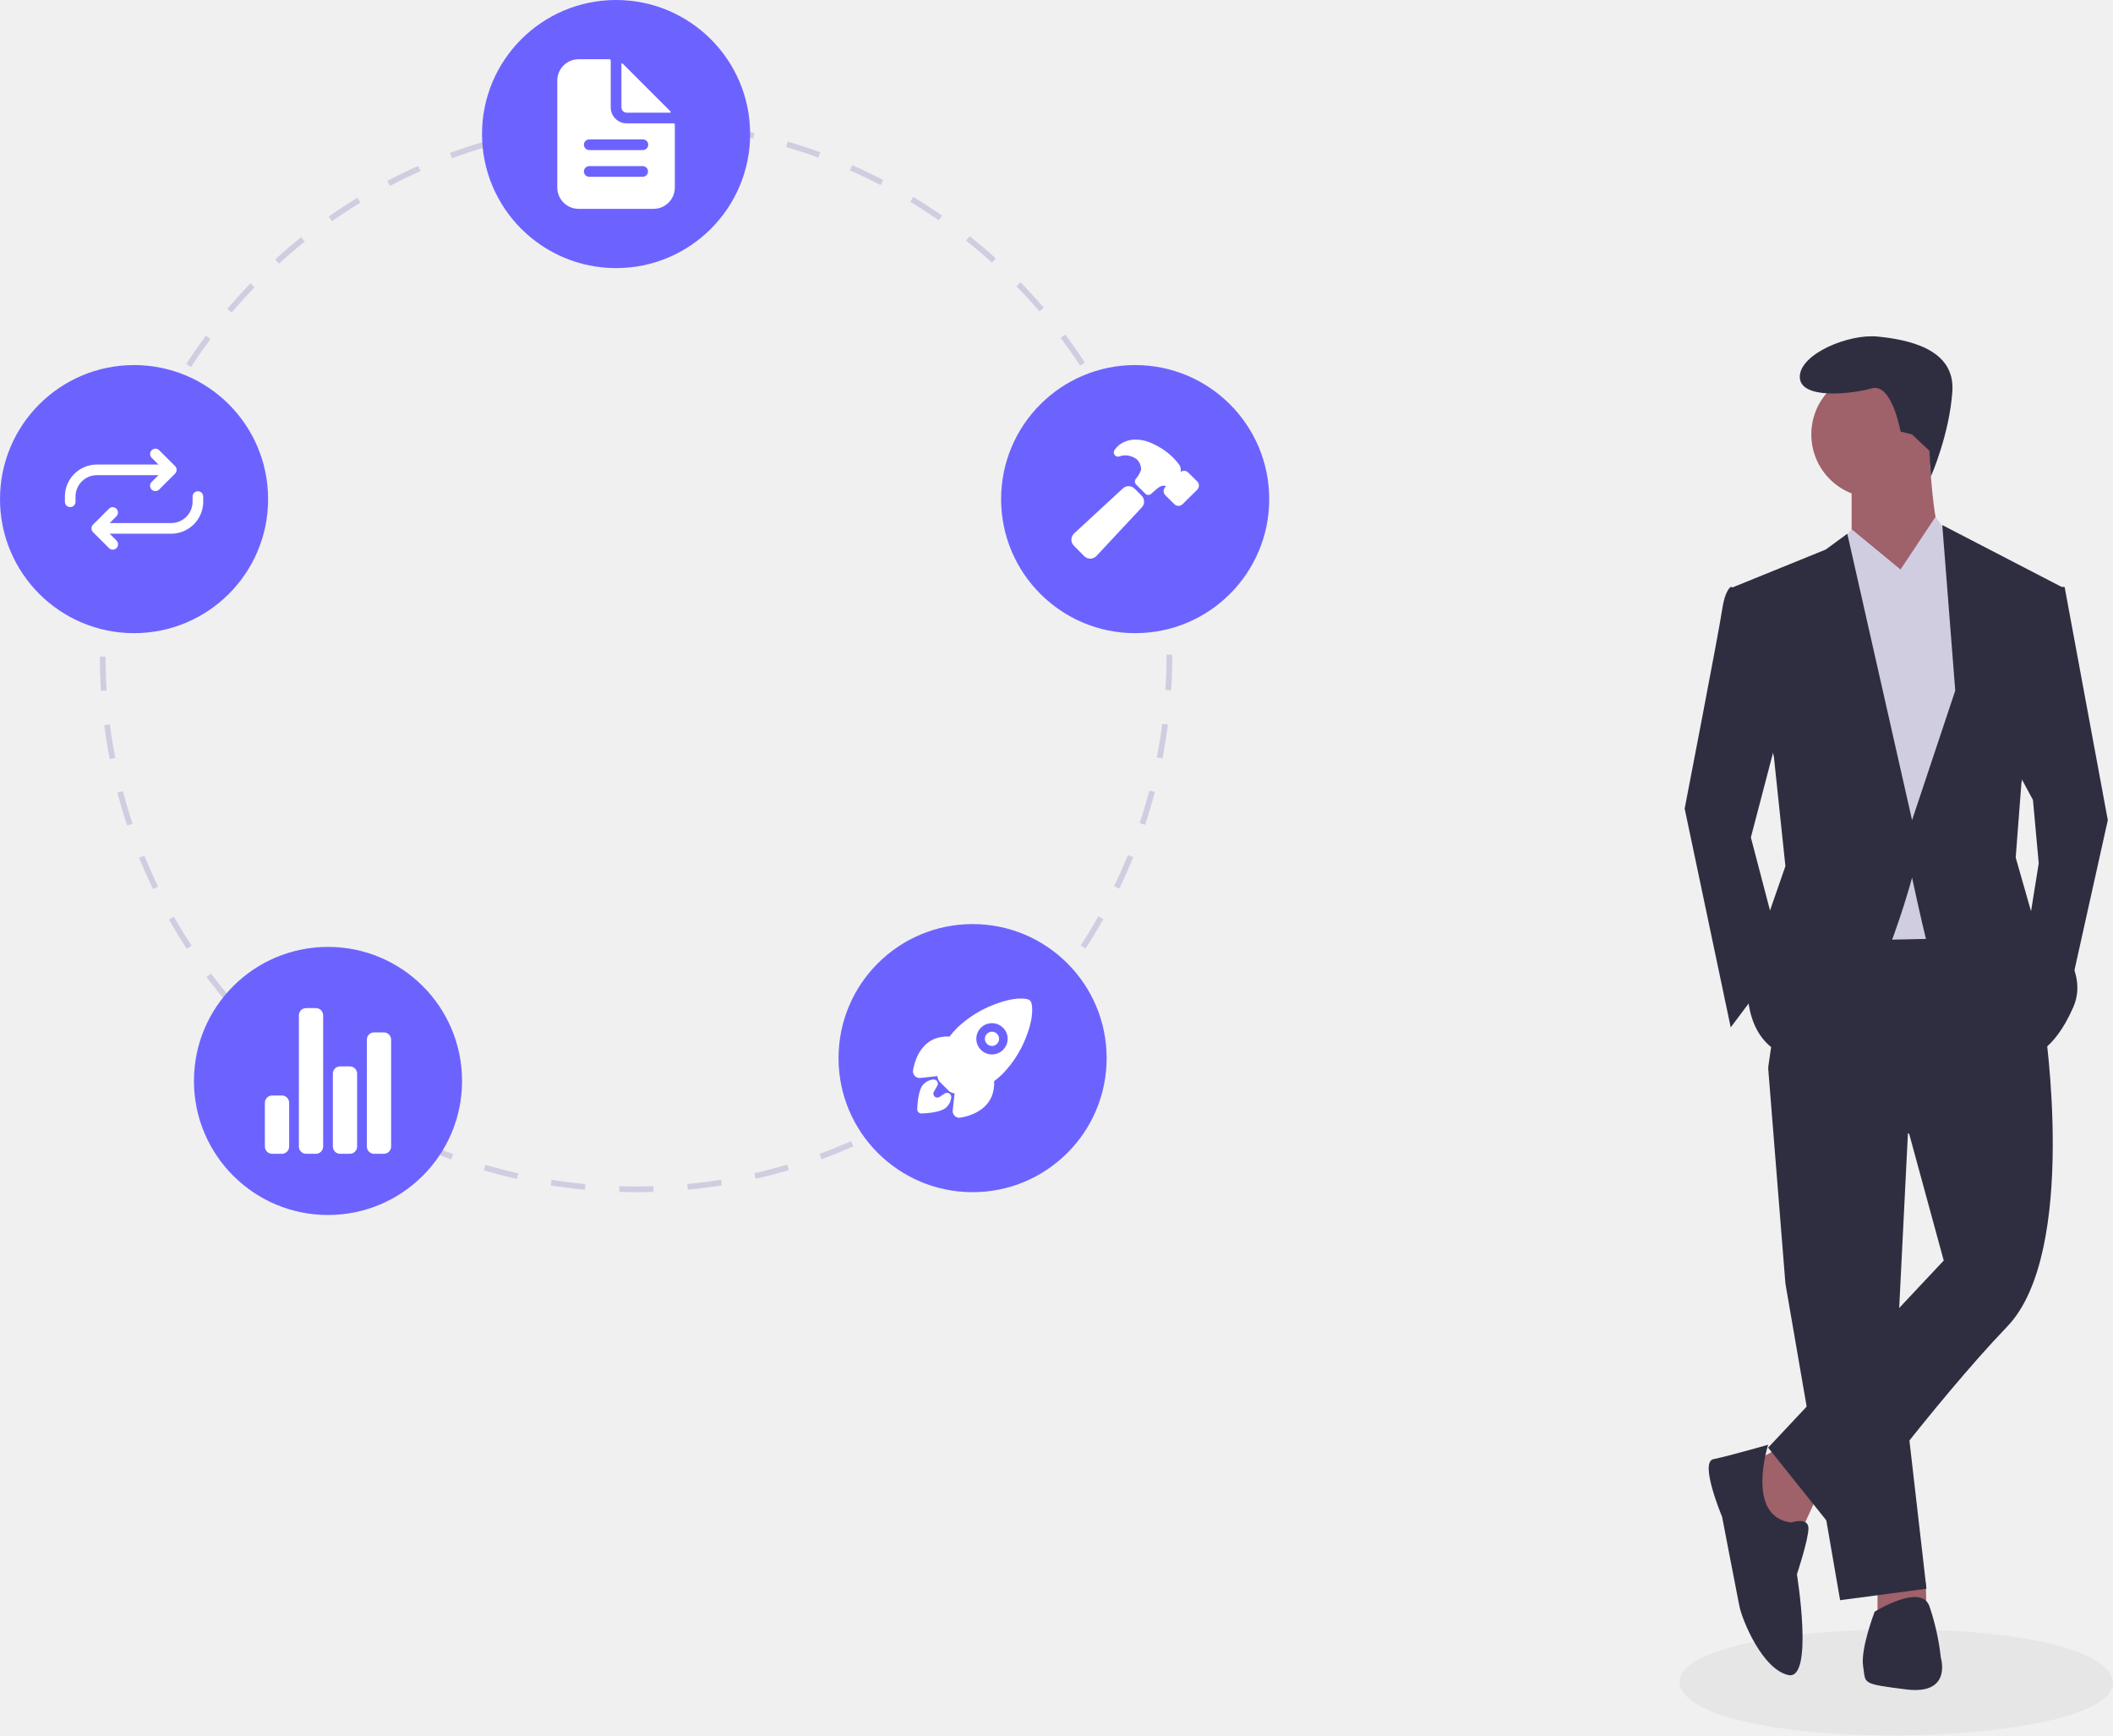
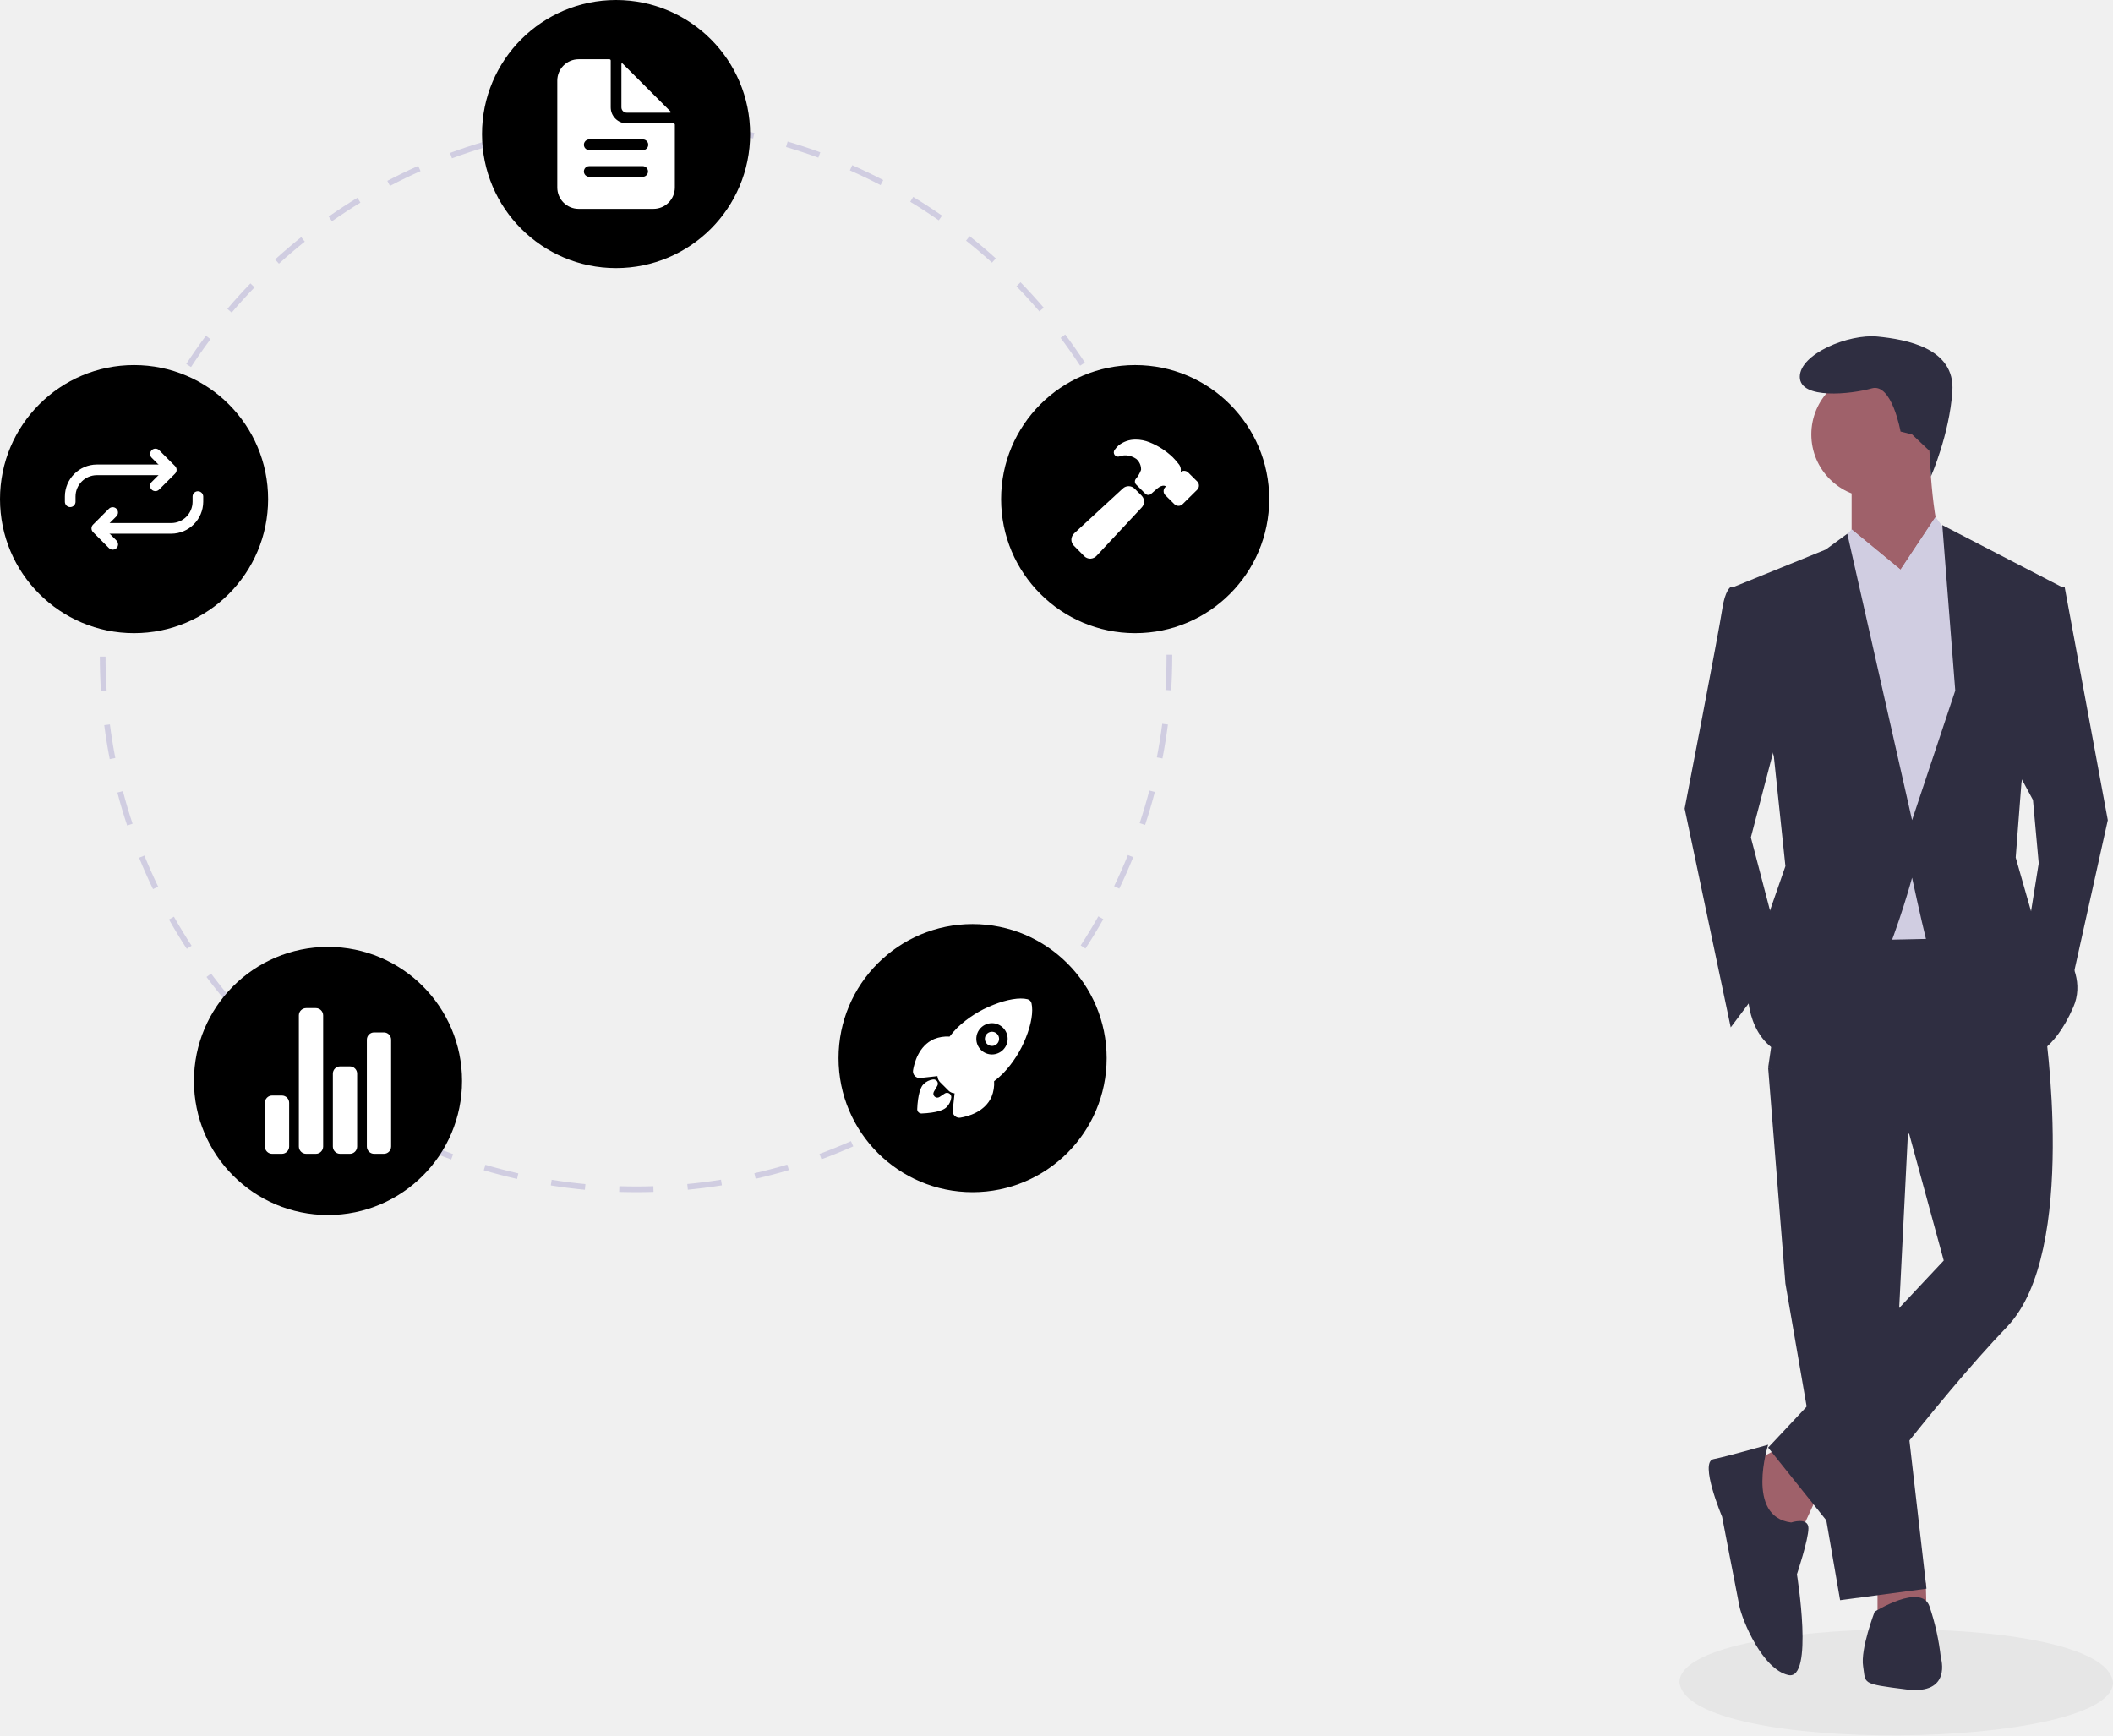
<svg xmlns="http://www.w3.org/2000/svg" data-name="Layer 1" width="740.84" height="608.466" viewBox="0 0 740.84 608.466">
  <path d="M970.42,735.63c.226,23.706-149.154,25.878-152.0.002C818.194,711.928,967.574,709.755,970.42,735.63Z" transform="translate(-229.5799 -145.7671)" fill="#e6e6e6" />
  <polygon points="623.966 507.569 612.864 513.624 619.929 536.837 631.03 537.846 637.086 524.726 623.966 507.569" fill="#9f616a" />
  <polygon points="658.28 553.994 658.28 565.095 675.437 564.086 675.198 554.943 658.28 553.994" fill="#9f616a" />
  <polygon points="619.929 374.348 625.984 450.042 645.16 561.058 675.437 557.021 665.345 469.217 669.382 388.478 619.929 374.348" fill="#2f2e41" />
  <path d="M930.248,463.598l-72.666,1.009-8.074,55.508,49.453,23.213,12.111,44.407L849.509,653.336l24.222,30.277s34.314-46.425,59.545-72.666,13.12-105.971,13.12-105.971Z" transform="translate(-229.5799 -145.7671)" fill="#2f2e41" />
  <circle cx="657.271" cy="152.315" r="22.203" fill="#9f616a" />
  <path d="M878.777,313.221V335.424l15.139,24.222s23.213-17.157,18.166-21.194-6.055-35.324-6.055-35.324Z" transform="translate(-229.5799 -145.7671)" fill="#9f616a" />
  <polygon points="649.197 185.62 634.058 203.786 640.114 329.941 687.548 328.932 695.622 218.925 685.53 190.666 678.607 181.247 666.354 199.749 649.197 185.62" fill="#d0cde1" />
  <path d="M854.555,396.988l-11.102,42.388,11.102,42.388-18.166,24.222-16.148-76.703s12.111-62.573,13.12-69.638,3.028-8.074,3.028-8.074l8.074,1.009Z" transform="translate(-229.5799 -145.7671)" fill="#2f2e41" />
  <polygon points="705.714 267.368 712.779 280.489 714.798 302.692 710.761 327.923 724.89 351.136 739.019 287.553 723.881 205.804 717.825 205.804 705.714 267.368" fill="#2f2e41" />
  <path d="M849.509,652.327s-14.129,4.037-19.176,5.046,3.028,20.185,3.028,20.185,5.046,26.24,6.055,31.287,8.074,22.203,17.157,24.222,3.028-35.324,3.028-35.324,4.037-12.111,4.037-16.148-6.055-2.018-6.055-2.018C841.435,677.558,849.509,652.327,849.509,652.327Z" transform="translate(-229.5799 -145.7671)" fill="#2f2e41" />
  <path d="M882.814,730.039c1.009,6.055-1.009,6.055,15.139,8.074s12.111-11.102,12.111-11.102a84.8,84.8,0,0,0-4.037-18.166c-3.028-8.074-19.176,2.018-19.176,2.018S881.805,723.983,882.814,730.039Z" transform="translate(-229.5799 -145.7671)" fill="#2f2e41" />
  <path d="M906.053,303.833l.526,8.976s6.512-14.727,7.522-29.865S897.952,264.777,887.86,263.768s-27.25,6.055-27.25,14.129,18.166,6.055,25.231,4.037,10.092,15.139,10.092,15.139l4.037,1.009Z" transform="translate(-229.5799 -145.7671)" fill="#2f2e41" />
  <polygon points="643.24 192.767 649.197 185.62 666.354 199.749 649.197 211.86 643.24 192.767" fill="#d0cde1" />
  <polygon points="685.53 190.666 678.465 181.583 666.354 199.749 681.493 210.851 685.53 190.666" fill="#d0cde1" />
  <path d="M851.527,411.117l4.037,38.351-8.074,23.213L842.444,494.885s0,21.194,20.185,22.203,37.342-63.582,37.342-63.582,3.028,14.129,5.046,22.203,36.333,40.37,36.333,40.37,8.074-1.009,15.139-17.157-14.129-31.287-14.129-31.287l-6.056-21.194,2.018-26.24L952.452,351.572,910.568,329.873l4.542,58.032-15.139,45.416-22.708-100.42-7.569,5.551L837.398,351.572Z" transform="translate(-229.5799 -145.7671)" fill="#2f2e41" />
  <path d="M452.664,563.767c-1.996-.016-4.014-.029-5.997-.091l.062-1.999c1.962.061,3.968.088,5.936.09,1.976,0,3.99-.032,5.987-.097l.064,1.998C456.697,563.734,454.661,563.767,452.664,563.767Zm-18.019-.845c-3.981-.377-8.002-.888-11.951-1.518l.315-1.975c3.906.623,7.884,1.129,11.824,1.502Zm36.092-.021-.19-1.99c3.938-.377,7.916-.888,11.822-1.517l.318,1.975C478.739,562.004,474.718,562.52,470.738,562.901Zm-59.873-3.778c-3.898-.884-7.821-1.907-11.658-3.041l.567-1.918c3.796,1.122,7.676,2.134,11.533,3.008Zm83.648-.05-.444-1.949c3.866-.882,7.745-1.898,11.53-3.022l.569,1.918C502.343,557.155,498.421,558.182,494.514,559.073Zm-106.745-6.776c-3.762-1.382-7.525-2.903-11.187-4.523l.81-1.828c3.622,1.602,7.345,3.107,11.066,4.475Zm129.833-.078-.691-1.877c3.699-1.362,7.409-2.867,11.028-4.473l.812,1.828C525.091,549.32,521.34,550.841,517.601,552.218Zm-151.887-9.68c-3.54-1.848-7.075-3.84-10.506-5.92l1.037-1.711c3.395,2.06,6.892,4.029,10.395,5.857Zm173.873-.073-.926-1.772c3.494-1.827,6.983-3.797,10.369-5.854l1.039,1.709C546.646,538.627,543.12,540.618,539.587,542.465ZM345.105,530.039c-3.279-2.288-6.528-4.715-9.659-7.211l1.247-1.564c3.098,2.471,6.313,4.871,9.557,7.135Zm215.05-.071-1.146-1.639c3.243-2.267,6.454-4.667,9.544-7.135l1.248,1.562C566.678,525.251,563.432,527.676,560.155,529.967ZM326.268,515.014c-2.964-2.69-5.878-5.51-8.66-8.378l1.436-1.393c2.752,2.838,5.636,5.627,8.569,8.29Zm252.702-.069-1.346-1.48c2.926-2.657,5.807-5.448,8.563-8.293l1.436,1.391C584.838,509.438,581.926,512.258,578.97,514.945ZM309.501,497.726c-2.595-3.043-5.125-6.208-7.521-9.407l1.601-1.199c2.371,3.166,4.874,6.298,7.442,9.308Zm286.228-.083-1.521-1.297c2.567-3.013,5.071-6.148,7.441-9.318l1.602,1.197C600.854,491.429,598.324,494.598,595.728,497.643ZM295.075,478.452c-2.188-3.351-4.293-6.811-6.258-10.284l1.741-.984c1.943,3.437,4.027,6.86,6.192,10.175Zm315.083-.108-1.676-1.092c2.166-3.321,4.249-6.751,6.193-10.195l1.742.982C614.452,471.521,612.346,474.988,610.157,478.343Zm-326.926-20.838c-1.74-3.6-3.384-7.299-4.886-10.996l1.853-.752c1.486,3.656,3.113,7.316,4.834,10.877Zm338.772-.156L620.203,456.48c1.721-3.566,3.348-7.236,4.836-10.91l1.854.75C625.389,450.034,623.744,453.745,622.004,457.349Zm-347.834-22.142c-1.265-3.799-2.421-7.685-3.436-11.55l1.935-.508c1.003,3.823,2.147,7.668,3.398,11.425Zm356.889-.212-1.898-.629c1.244-3.753,2.384-7.599,3.385-11.43l1.936.506C633.469,427.316,632.317,431.203,631.059,434.996Zm-363.008-23.082c-.764-3.924-1.411-7.925-1.922-11.893l1.983-.256c.506,3.926,1.145,7.884,1.901,11.766Zm369.099-.22-1.963-.379c.75-3.881,1.386-7.841,1.887-11.77l1.984.254C638.552,403.77,637.909,407.772,637.15,411.694ZM264.973,388.031c-.256-3.986-.389-8.038-.393-12.043l2-.002c.004,3.963.135,7.972.389,11.916Zm375.228-.224-1.996-.127c.249-3.94.375-7.949.375-11.913l-.001-.438h2l.001.432C640.58,379.773,640.452,383.824,640.201,387.807ZM266.942,364.072l-1.996-.123c.248-3.994.627-8.029,1.128-11.994l1.984.25C267.562,356.128,267.187,360.121,266.942,364.072Zm371.236-.656c-.26-3.953-.649-7.944-1.158-11.862l1.982-.258c.515,3.96.909,7.993,1.172,11.989ZM269.931,340.435l-1.964-.378c.754-3.925,1.648-7.879,2.655-11.751l1.936.503C271.561,332.64,270.678,336.551,269.931,340.435Zm365.171-.645c-.762-3.886-1.66-7.794-2.668-11.617l1.934-.51c1.02,3.864,1.927,7.814,2.697,11.742ZM275.93,317.377l-1.899-.627c1.255-3.8,2.653-7.612,4.154-11.331l1.855.749C278.554,309.846,277.171,313.617,275.93,317.377Zm353.095-.624c-1.256-3.754-2.649-7.514-4.143-11.177l1.852-.755c1.51,3.702,2.919,7.503,4.188,11.297ZM284.863,295.25l-1.803-.867c1.735-3.606,3.611-7.205,5.575-10.695l1.743.981C288.435,288.122,286.579,291.682,284.863,295.25Zm335.172-.545c-1.723-3.551-3.585-7.098-5.538-10.542l1.74-.986c1.974,3.48,3.856,7.066,5.597,10.656ZM296.56,274.465l-1.677-1.091c2.181-3.353,4.501-6.68,6.895-9.89l1.604,1.195C301.014,267.856,298.718,271.148,296.56,274.465Zm311.732-.471c-2.164-3.305-4.466-6.587-6.843-9.754l1.6-1.2c2.402,3.201,4.729,6.518,6.917,9.858ZM310.812,255.354l-1.523-1.295c2.59-3.047,5.313-6.051,8.094-8.928l1.438,1.39C316.07,249.367,313.376,252.339,310.812,255.354Zm283.185-.412c-2.571-3.006-5.274-5.97-8.032-8.808l1.434-1.394c2.788,2.868,5.52,5.863,8.118,8.901Zm-266.623-16.725-1.347-1.479c2.959-2.696,6.042-5.328,9.16-7.823l1.25,1.562C333.352,232.945,330.303,235.549,327.374,238.216Zm250.011-.363c-2.933-2.655-5.99-5.251-9.09-7.717l1.246-1.565c3.132,2.493,6.223,5.117,9.186,7.8ZM345.973,223.33l-1.147-1.638c3.272-2.293,6.663-4.511,10.078-6.591l1.041,1.708C352.566,218.868,349.211,221.062,345.973,223.33Zm212.758-.318c-3.256-2.266-6.621-4.453-10.003-6.499l1.035-1.711c3.418,2.068,6.82,4.278,10.11,6.568ZM366.307,210.942l-.929-1.771c3.536-1.854,7.18-3.619,10.831-5.245l.813,1.827C373.41,207.361,369.805,209.107,366.307,210.942Zm172.02-.274c-3.512-1.828-7.131-3.566-10.758-5.166l.808-1.83c3.665,1.617,7.324,3.374,10.874,5.221Zm-150.281-9.401-.694-1.876c3.75-1.387,7.595-2.67,11.429-3.813l.571,1.917C395.559,198.625,391.755,199.895,388.046,201.267Zm128.452-.227c-3.717-1.36-7.526-2.616-11.32-3.732l.564-1.919c3.835,1.128,7.685,2.398,11.443,3.773ZM410.878,194.46l-.446-1.949c3.891-.892,7.869-1.668,11.824-2.311l.32,1.975C418.663,192.81,414.727,193.578,410.878,194.46Zm82.763-.145c-3.856-.869-7.795-1.624-11.706-2.244l.313-1.976c3.953.627,7.934,1.39,11.832,2.269Zm-59.245-3.67-.193-1.99c3.971-.385,8.015-.648,12.021-.782l.066,1.999C442.326,190.003,438.325,190.263,434.396,190.644Zm35.713-.062c-3.935-.368-7.938-.614-11.896-.731l.06-1.999c4.0.119,8.046.368,12.022.739Z" transform="translate(-229.5799 -145.7671)" fill="#d0cde1" />
-   <circle cx="216" cy="47" r="47" fill="#6c63ff" />
-   <circle cx="398" cy="175" r="47" fill="#6c63ff" />
-   <circle cx="341" cy="371" r="47" fill="#6c63ff" />
-   <circle cx="115" cy="379" r="47" fill="#6c63ff" />
-   <circle cx="47" cy="175" r="47" fill="#6c63ff" />
+   <circle cx="216" cy="47" r="47" fill="#000" />
+   <circle cx="398" cy="175" r="47" fill="#000" />
+   <circle cx="341" cy="371" r="47" fill="#000" />
+   <circle cx="115" cy="379" r="47" fill="#000" />
+   <circle cx="47" cy="175" r="47" fill="#000" />
  <path d="M465.721,189.02H449.327a5.621,5.621,0,0,1-5.621-5.621V167.005a.468.468,0,0,0-.468-.468H432.465a7.494,7.494,0,0,0-7.494,7.494v37.472a7.494,7.494,0,0,0,7.494,7.494H458.695a7.494,7.494,0,0,0,7.494-7.494V189.488A.468.468,0,0,0,465.721,189.02ZM454.948,207.756H436.212a1.874,1.874,0,1,1,0-3.747H454.948a1.874,1.874,0,0,1,0,3.747Zm0-9.368H436.212a1.874,1.874,0,1,1,0-3.747H454.948a1.874,1.874,0,1,1,0,3.747Z" transform="translate(-229.5799 -145.7671)" fill="#fff" />
  <path d="M464.693,184.874l-16.84-16.84a.234.234,0,0,0-.399.165v15.201a1.874,1.874,0,0,0,1.874,1.874h15.201a.234.234,0,0,0,.165-.399Z" transform="translate(-229.5799 -145.7671)" fill="#fff" />
  <path d="M577.378,507.508a2.491,2.491,0,1,0,1.762.729A2.491,2.491,0,0,0,577.378,507.508Z" transform="translate(-229.5799 -145.7671)" fill="#fff" />
  <path d="M591.245,497.548v-.008a1.904,1.904,0,0,0-1.412-1.428c-2.781-.678-7.156.045-12.004,1.986a38.607,38.607,0,0,0-12.559,7.953,29.929,29.929,0,0,0-2.758,3.157,12.232,12.232,0,0,0-5.466.878c-5.388,2.371-6.927,8.44-7.337,10.932a2.333,2.333,0,0,0,2.537,2.706h.012l6.003-.655c.007.077.016.147.022.211a3.207,3.207,0,0,0,.924,1.934l2.929,2.931a3.198,3.198,0,0,0,1.933.925l.201.021-.653,5.995v.012a2.333,2.333,0,0,0,2.081,2.561q.108.011.216.012a2.357,2.357,0,0,0,.387-.032c2.506-.403,8.572-1.923,10.937-7.341a12.342,12.342,0,0,0,.882-5.444,29.378,29.378,0,0,0,3.168-2.758,38.329,38.329,0,0,0,7.961-12.461C591.179,504.843,591.906,500.435,591.245,497.548Zm-9.991,16.32a5.485,5.485,0,1,1-.004-7.756l.004.004a5.441,5.441,0,0,1,.058,7.694Z" transform="translate(-229.5799 -145.7671)" fill="#fff" />
  <path d="M561.8,528.94a1.493,1.493,0,0,0-1.027.249c-.596.408-1.195.811-1.8,1.204a1.392,1.392,0,0,1-1.96-1.866l1.134-1.96a1.493,1.493,0,0,0-1.415-2.325,5.716,5.716,0,0,0-3.325,1.629c-.342.343-1.38,1.382-1.939,5.344a33.401,33.401,0,0,0-.3,3.432,1.493,1.493,0,0,0,1.454,1.531q.019.001.039 0h.037a33.585,33.585,0,0,0,3.434-.299c3.963-.56,5.003-1.6,5.345-1.941a5.645,5.645,0,0,0,1.623-3.335A1.493,1.493,0,0,0,561.8,528.94Z" transform="translate(-229.5799 -145.7671)" fill="#fff" />
  <path d="M328.405,550.307h-3.405a2.554,2.554,0,0,1-2.554-2.554V532.429a2.554,2.554,0,0,1,2.554-2.554h3.405a2.554,2.554,0,0,1,2.554,2.554V547.753A2.554,2.554,0,0,1,328.405,550.307Z" transform="translate(-229.5799 -145.7671)" fill="#fff" />
  <path d="M352.242,550.307h-3.405a2.554,2.554,0,0,1-2.554-2.554V522.213a2.554,2.554,0,0,1,2.554-2.554h3.405a2.554,2.554,0,0,1,2.554,2.554V547.753A2.554,2.554,0,0,1,352.242,550.307Z" transform="translate(-229.5799 -145.7671)" fill="#fff" />
  <path d="M364.16,550.307h-3.405a2.554,2.554,0,0,1-2.554-2.554V510.295a2.554,2.554,0,0,1,2.554-2.554h3.405a2.554,2.554,0,0,1,2.554,2.554V547.753A2.554,2.554,0,0,1,364.16,550.307Z" transform="translate(-229.5799 -145.7671)" fill="#fff" />
  <path d="M340.323,550.307H336.918a2.554,2.554,0,0,1-2.554-2.554V501.781a2.554,2.554,0,0,1,2.554-2.554h3.405a2.554,2.554,0,0,1,2.554,2.554V547.753A2.554,2.554,0,0,1,340.323,550.307Z" transform="translate(-229.5799 -145.7671)" fill="#fff" />
  <path d="M629.831,319.536l-2.433-2.434a2.982,2.982,0,0,0-4.206-.011l-16.915,15.61a3.159,3.159,0,0,0-1.058,2.149,2.992,2.992,0,0,0,.858,2.231l3.634,3.674.007.007a3.009,3.009,0,0,0,2.114.878h.11a3.129,3.129,0,0,0,2.159-1.041L629.821,323.761a2.982,2.982,0,0,0,.018-4.217Z" transform="translate(-229.5799 -145.7671)" fill="#fff" />
  <path d="M649.384,314.617l-.029-.029-3.193-3.161a2,2,0,0,0-1.424-.583,2.04,2.04,0,0,0-1.192.386c0-.04.006-.079.008-.114a3.406,3.406,0,0,0-.485-2.35,24.039,24.039,0,0,0-2.311-2.678l-.007-.007a25.222,25.222,0,0,0-8.081-5.212,13.003,13.003,0,0,0-4.946-.974,9.426,9.426,0,0,0-6.033,2.113,11.174,11.174,0,0,0-1.321,1.511,1.491,1.491,0,0,0,1.738,2.268,6.936,6.936,0,0,1,.799-.245,5.913,5.913,0,0,1,1.719-.107,7.228,7.228,0,0,1,3.326,1.22,4.79,4.79,0,0,1,1.701,3.829,9.939,9.939,0,0,1-1.864,3.213,1.491,1.491,0,0,0,.135,1.957l3.206,3.206a1.491,1.491,0,0,0,2.05.058c.907-.81,2.288-2.03,2.77-2.329a3.47,3.47,0,0,1,1.37-.54,1.787,1.787,0,0,1,1.052.222.116.116,0,0,1-.029.089l-.17.161-.028.026a2.005,2.005,0,0,0-.005,2.836l.01.01,3.192,3.16a1.999,1.999,0,0,0,1.424.582,2.022,2.022,0,0,0,1.418-.578l5.171-5.108c.018-.018.035-.036.052-.055A2.038,2.038,0,0,0,649.384,314.617Z" transform="translate(-229.5799 -145.7671)" fill="#fff" />
  <path d="M284.042,317.969a1.866,1.866,0,0,1-1.319-3.185l4.278-4.278-4.278-4.278a1.866,1.866,0,0,1,2.638-2.638l5.597,5.597a1.865,1.865,0,0,1,0,2.638l-5.597,5.597A1.86,1.86,0,0,1,284.042,317.969Z" transform="translate(-229.5799 -145.7671)" fill="#fff" />
  <path d="M254.193,323.565a1.866,1.866,0,0,1-1.866-1.866v-1.866a11.249,11.249,0,0,1,11.188-11.194h24.258a1.866,1.866,0,1,1,0,3.731H263.521a7.507,7.507,0,0,0-7.462,7.468v1.86A1.866,1.866,0,0,1,254.193,323.565Z" transform="translate(-229.5799 -145.7671)" fill="#fff" />
  <path d="M269.118,338.49a1.86,1.86,0,0,1-1.319-.546l-5.597-5.597a1.865,1.865,0,0,1,0-2.638l5.597-5.597a1.866,1.866,0,0,1,2.638,2.638l-4.278,4.278,4.278,4.278a1.866,1.866,0,0,1-1.319,3.185Z" transform="translate(-229.5799 -145.7671)" fill="#fff" />
  <path d="M265.386,332.893a1.866,1.866,0,0,1,0-3.731H289.639a7.507,7.507,0,0,0,7.462-7.468v-1.86a1.866,1.866,0,0,1,3.731,0v1.866a11.249,11.249,0,0,1-11.188,11.194Z" transform="translate(-229.5799 -145.7671)" fill="#fff" />
</svg>
